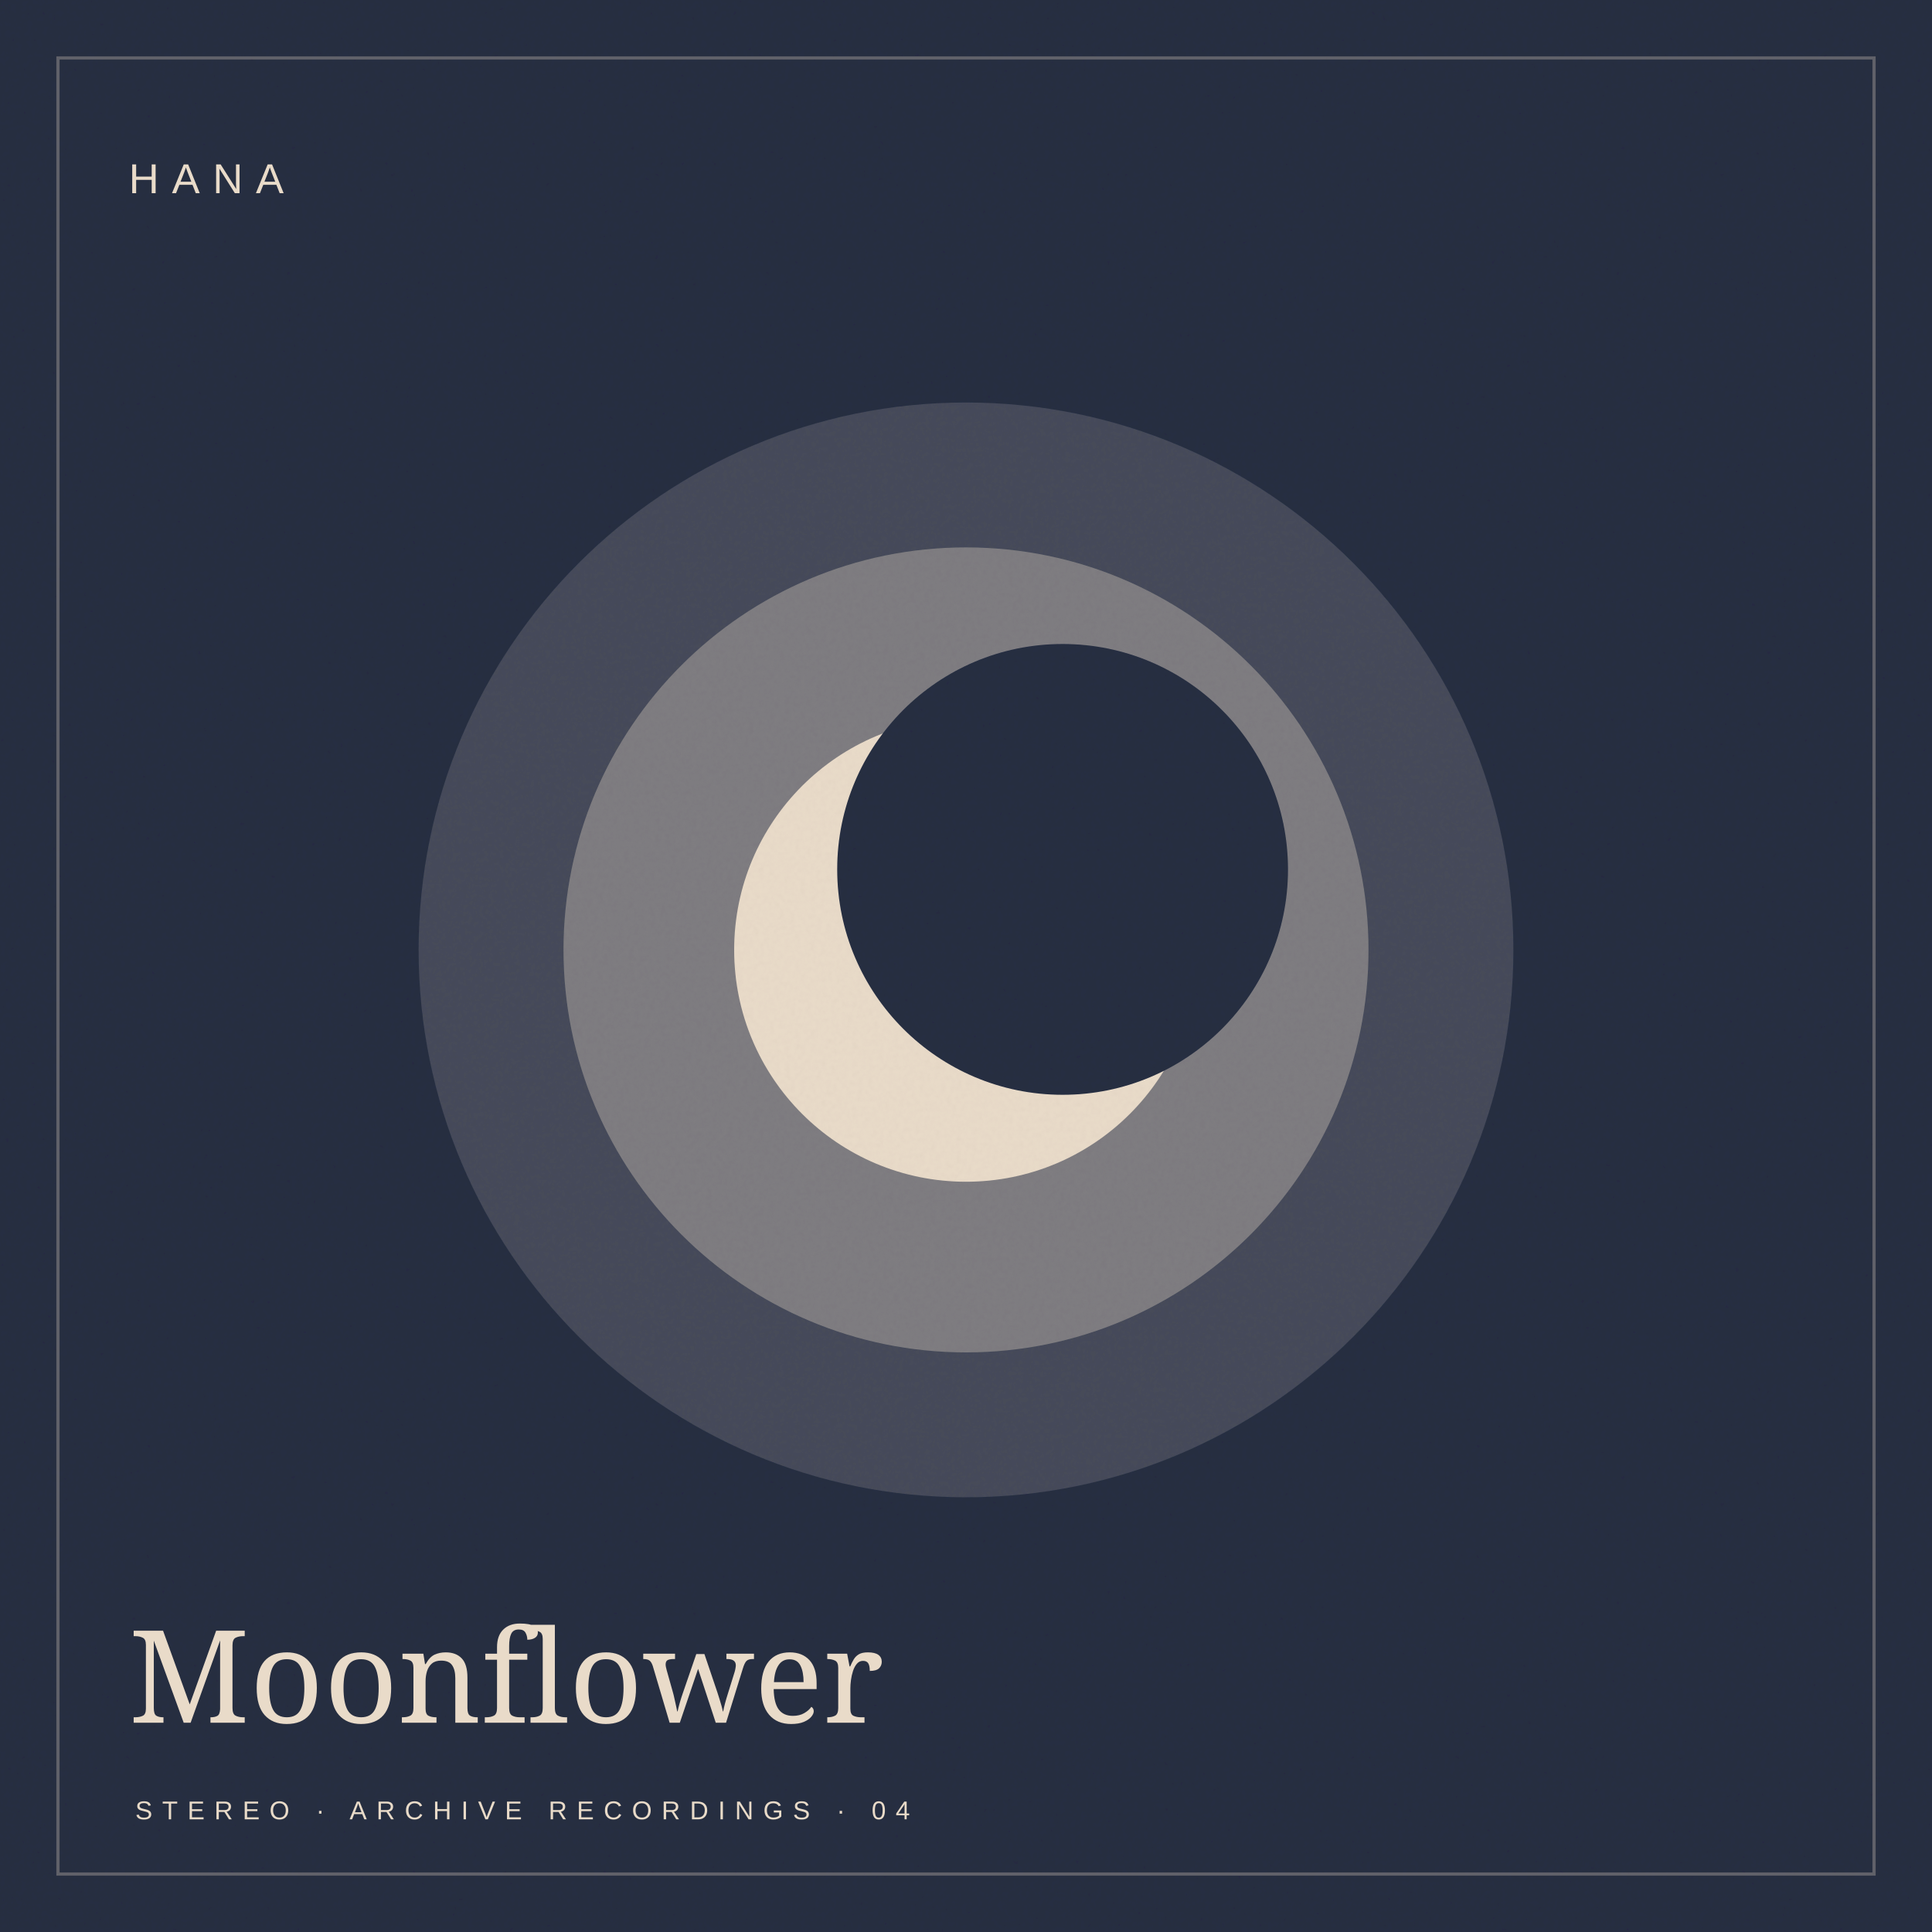
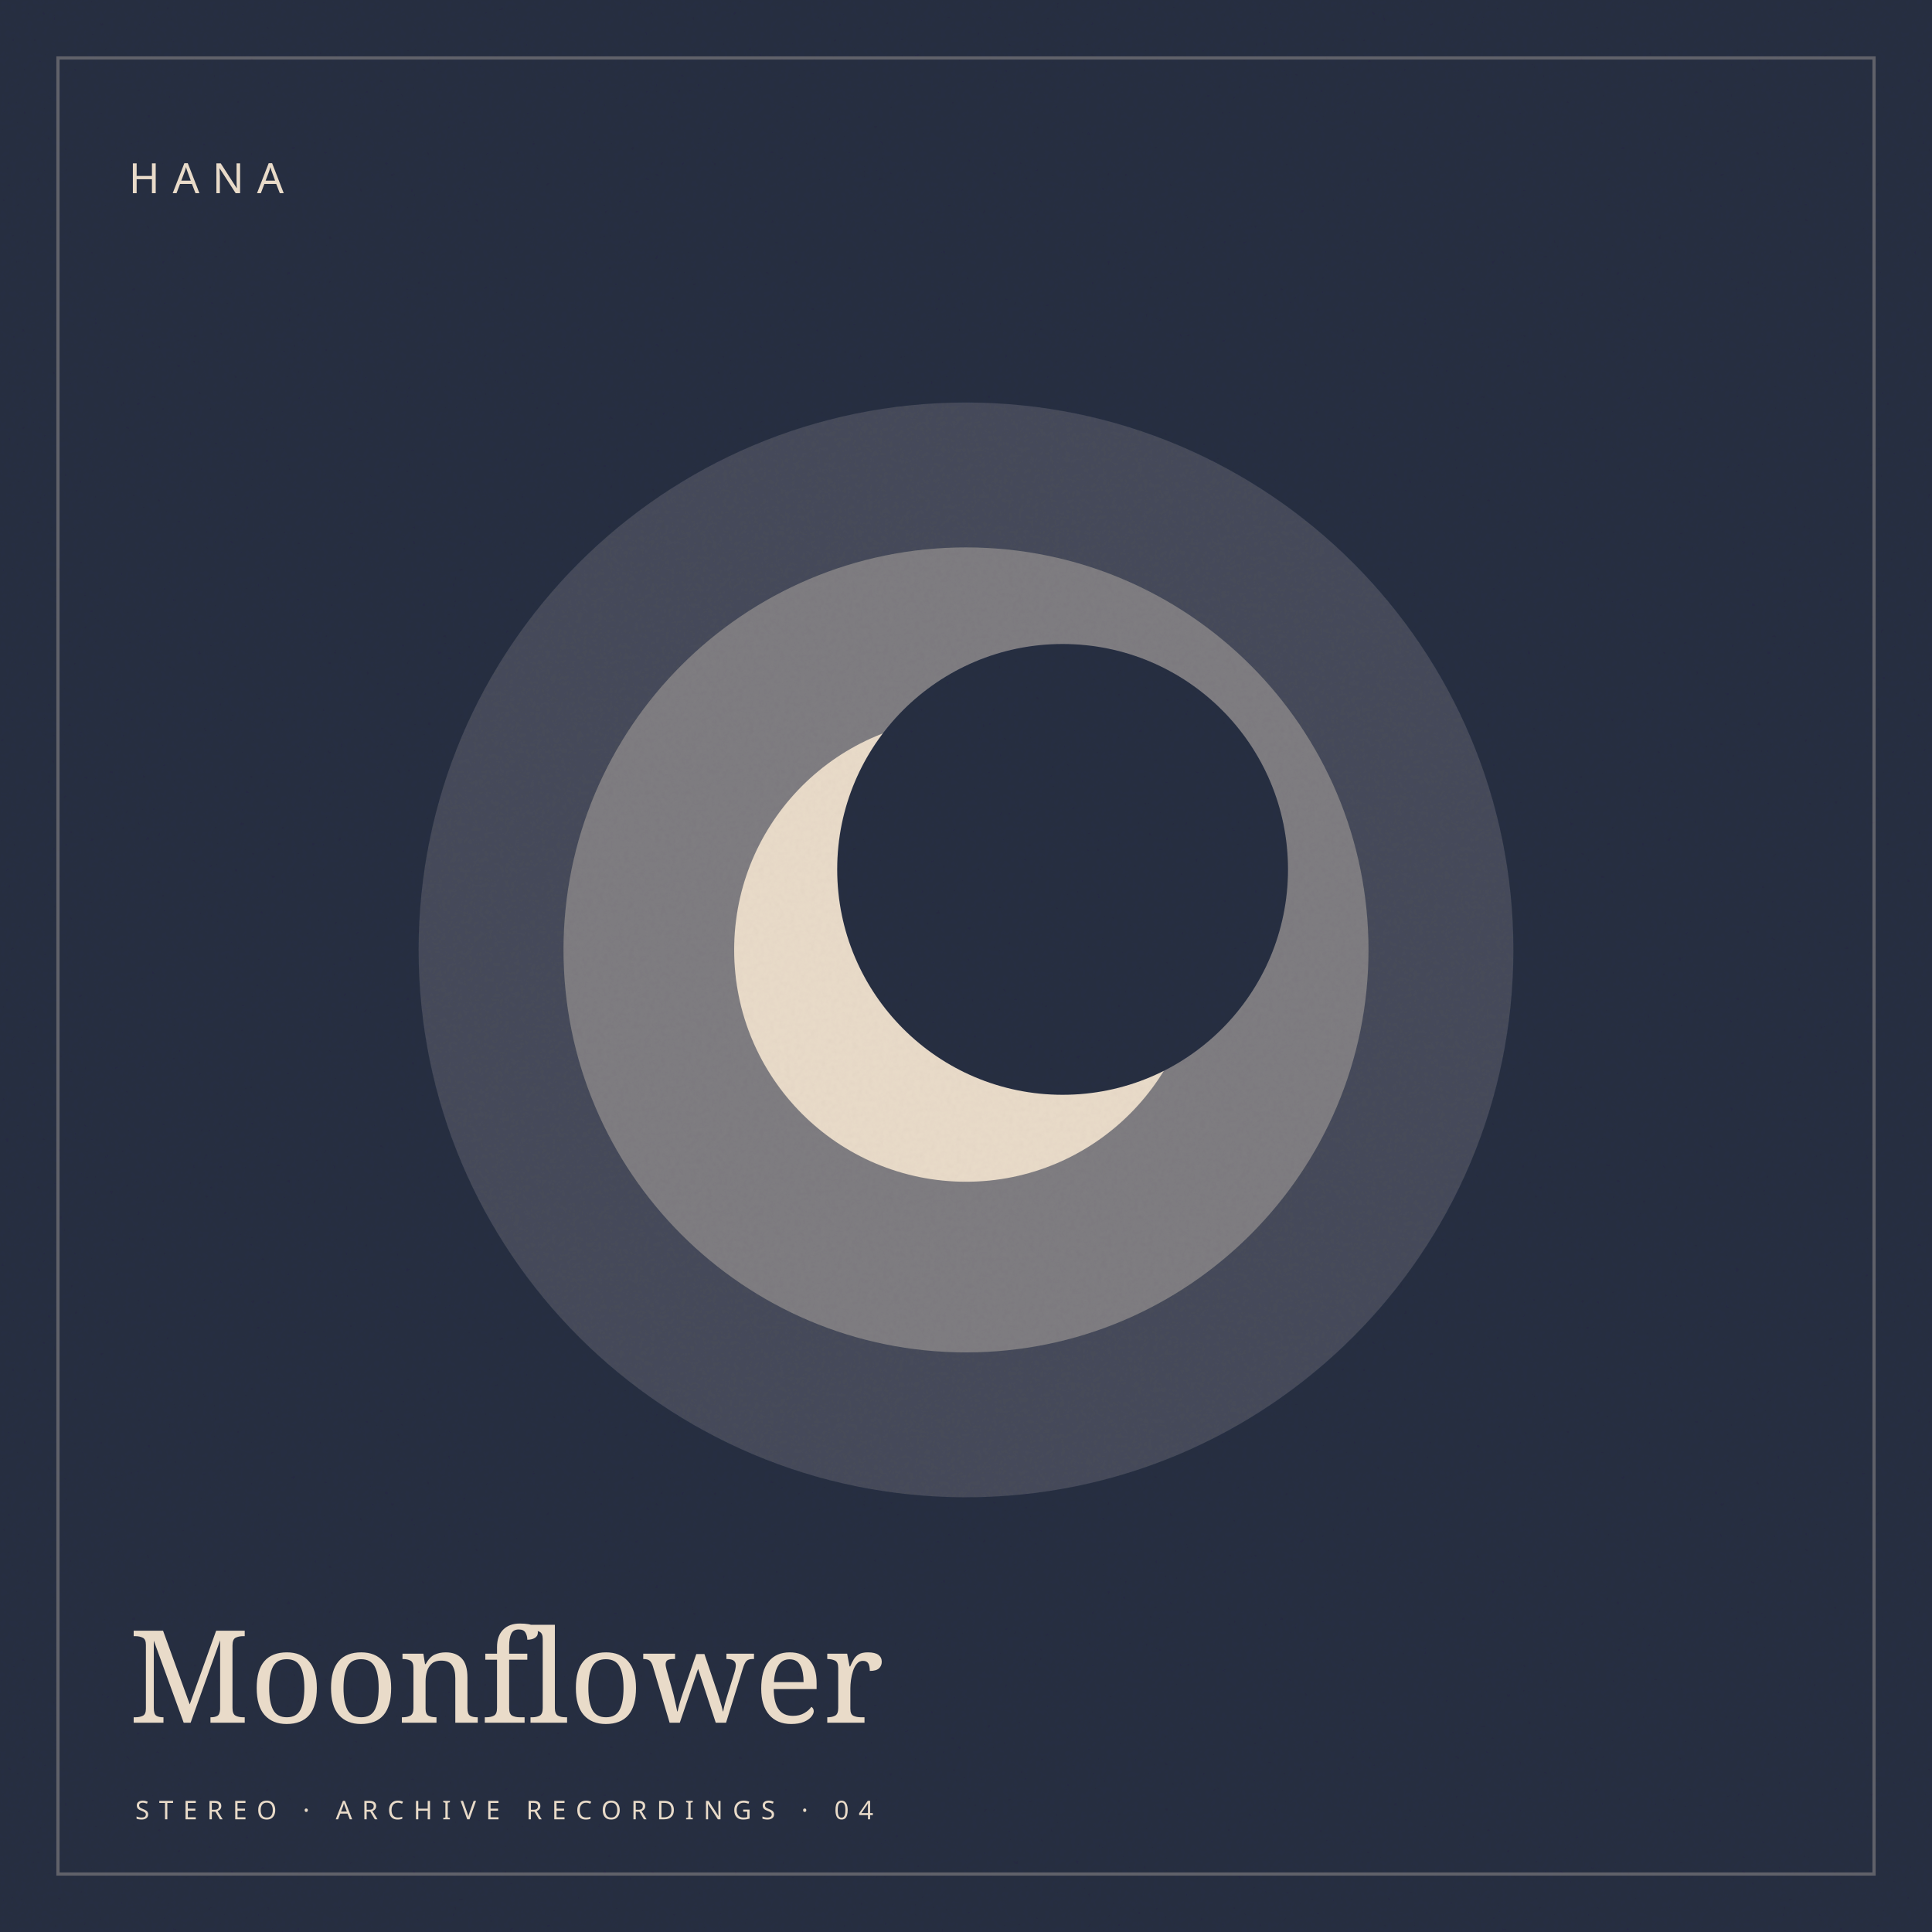
<svg xmlns="http://www.w3.org/2000/svg" width="1000" height="1000" viewBox="0 0 600 600">
  <defs>
    <filter id="grain">
      <feTurbulence type="fractalNoise" baseFrequency=".62" numOctaves="3" stitchTiles="stitch" />
      <feColorMatrix type="saturate" values="0" />
      <feComponentTransfer>
        <feFuncA type="linear" slope=".09" />
      </feComponentTransfer>
      <feBlend in="SourceGraphic" mode="multiply" />
    </filter>
  </defs>
  <rect width="600" height="600" fill="#252e43" />
  <g filter="url(#grain)">
    <rect width="600" height="600" fill="#252e43" />
    <circle cx="300" cy="295" r="170" fill="#e9dbc9" opacity=".17" />
    <circle cx="300" cy="295" r="125" fill="#e9dbc9" opacity=".35" />
    <circle cx="300" cy="295" r="72" fill="#e9dbc9" />
    <circle cx="330" cy="270" r="70" fill="#252e43" />
  </g>
-   <text x="40" y="60" fill="#e9dbc9" font-family="Arial,sans-serif" font-size="13" letter-spacing="4">HANA</text>
-   <text x="40" y="535" fill="#e9dbc9" font-family="Georgia,serif" font-size="40">Moonflower</text>
-   <text x="42" y="565" fill="#e9dbc9" font-family="Arial,sans-serif" font-size="8" letter-spacing="3">STEREO · ARCHIVE RECORDINGS · 04</text>
+   <text x="40" y="60" fill="#e9dbc9" font-family="sans-serif" font-size="13" letter-spacing="4">HANA</text>
+   <text x="40" y="535" fill="#e9dbc9" font-family="serif" font-size="40">Moonflower</text>
+   <text x="42" y="565" fill="#e9dbc9" font-family="sans-serif" font-size="8" letter-spacing="3">STEREO · ARCHIVE RECORDINGS · 04</text>
  <rect x="18" y="18" width="564" height="564" stroke="#e9dbc9" opacity=".3" fill="none" />
</svg>
